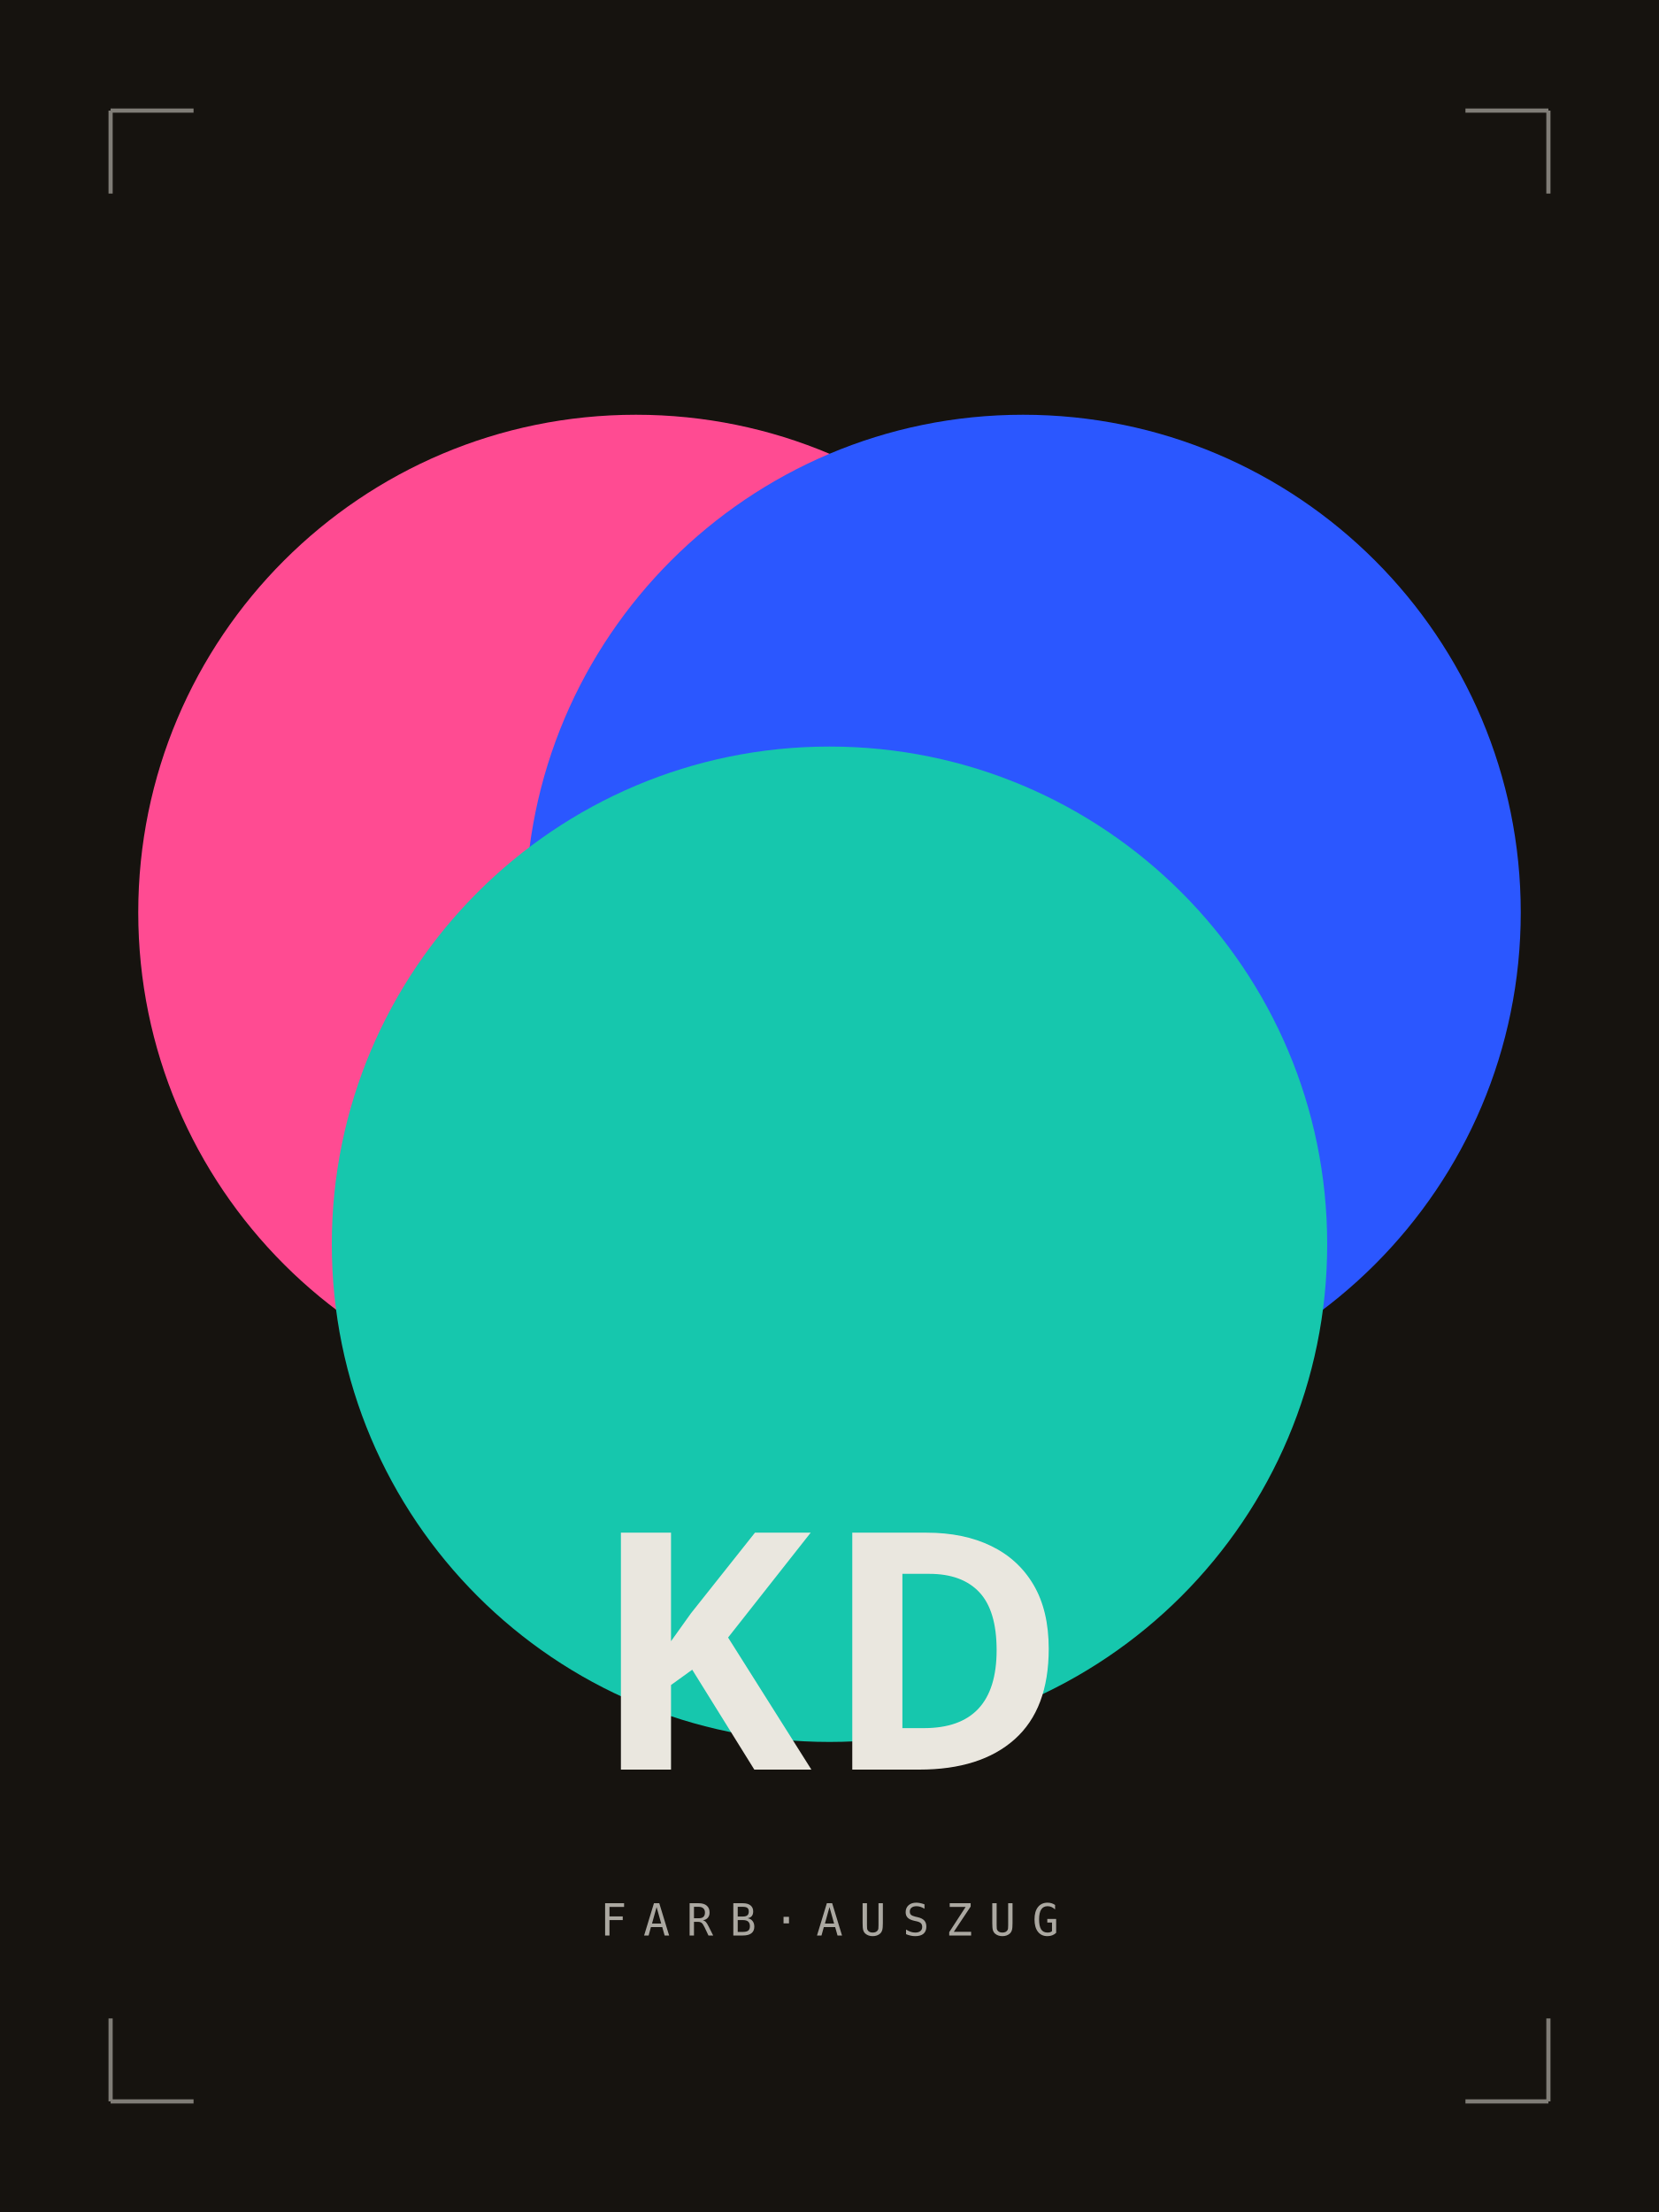
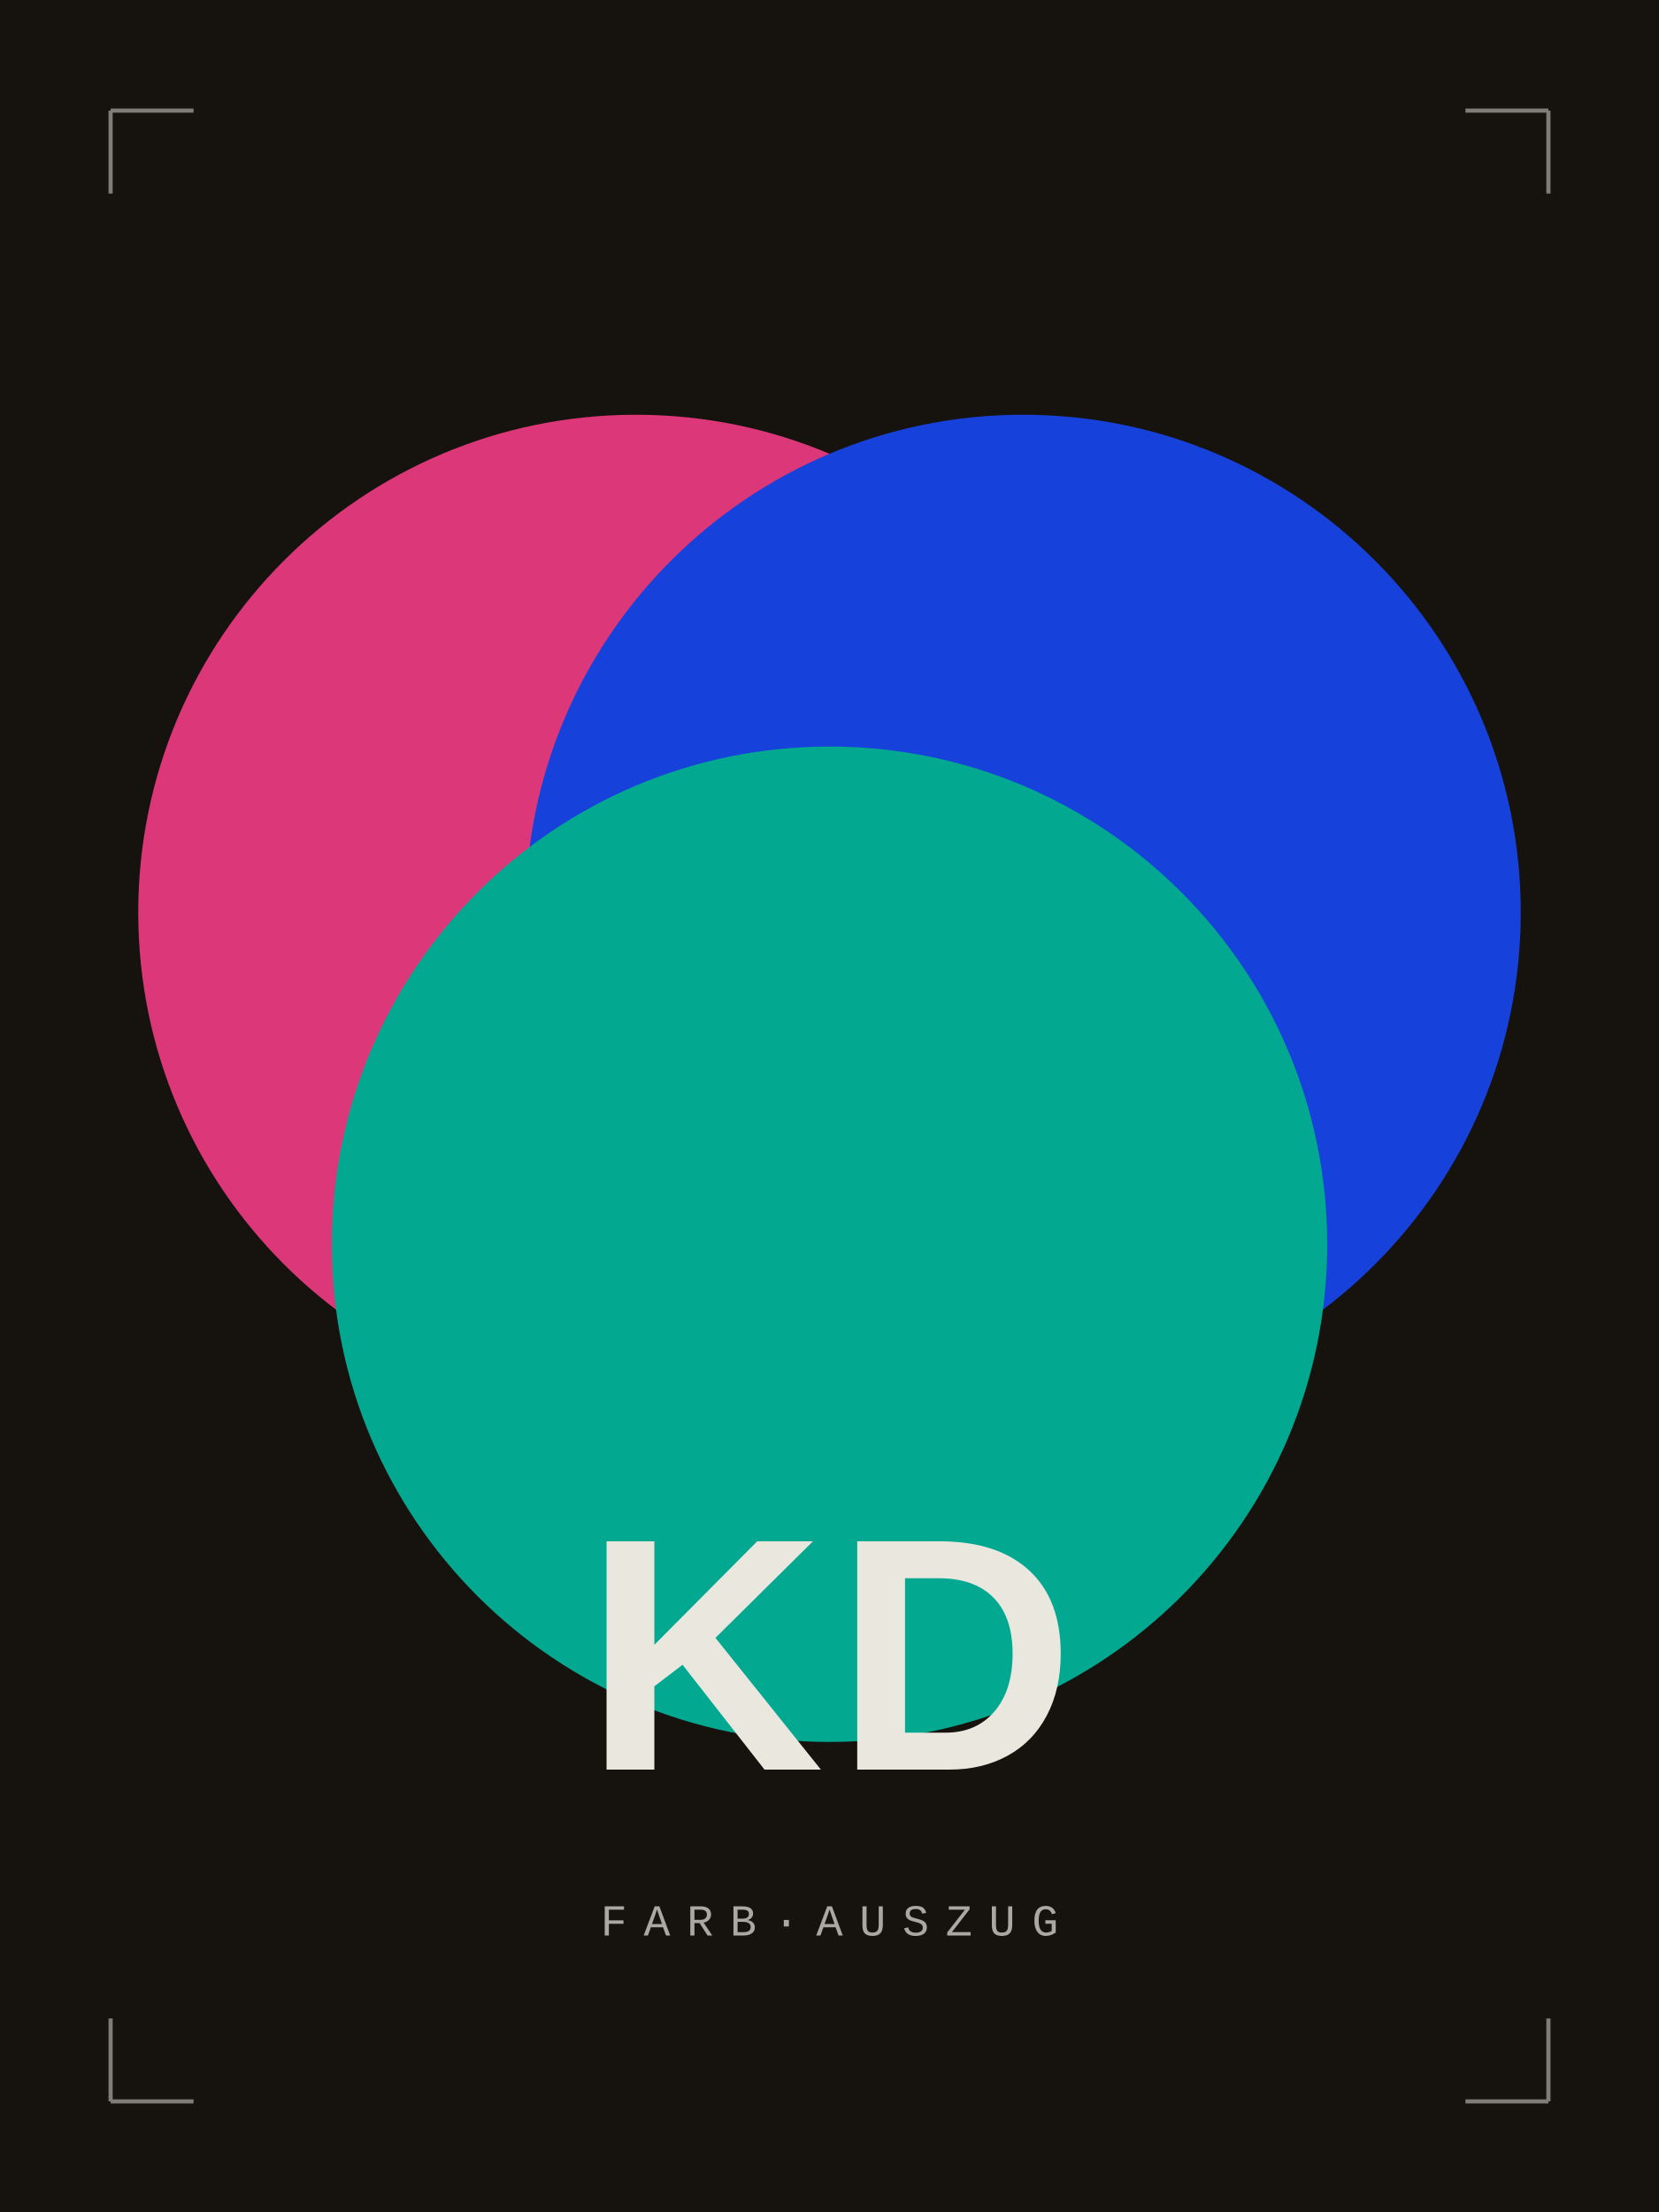
<svg xmlns="http://www.w3.org/2000/svg" viewBox="0 0 600 800">
  <rect width="600" height="800" fill="#16130F" />
-   <g style="mix-blend-mode:screen">
+   <g opacity="0.85">
    <circle cx="230" cy="330" r="180" fill="#FF3D8B" />
    <circle cx="370" cy="330" r="180" fill="#1749FF" />
    <circle cx="300" cy="450" r="180" fill="#00C2A8" />
  </g>
-   <text x="300" y="640" font-family="'Syne',sans-serif" font-weight="800" font-size="120" letter-spacing="4" text-anchor="middle" fill="#EAE7DF">KD</text>
-   <text x="300" y="700" font-family="'Space Mono',monospace" font-size="16" letter-spacing="6" text-anchor="middle" fill="#EAE7DF" opacity="0.7">FARB·AUSZUG</text>
+   <text x="300" y="640" font-family="Impact, 'Haettenschweiler', 'Arial Narrow Bold', 'Helvetica Neue', Arial, sans-serif" font-weight="800" font-size="120" letter-spacing="4" text-anchor="middle" fill="#EAE7DF">KD</text>
+   <text x="300" y="700" font-family="'SF Mono', Menlo, Monaco, Consolas, 'Courier New', monospace" font-size="16" letter-spacing="6" text-anchor="middle" fill="#EAE7DF" opacity="0.7">FARB·AUSZUG</text>
  <g stroke="#EAE7DF" stroke-width="1.5" opacity="0.5">
    <line x1="40" y1="40" x2="40" y2="70" />
    <line x1="40" y1="40" x2="70" y2="40" />
    <line x1="560" y1="40" x2="560" y2="70" />
    <line x1="560" y1="40" x2="530" y2="40" />
    <line x1="40" y1="760" x2="40" y2="730" />
    <line x1="40" y1="760" x2="70" y2="760" />
    <line x1="560" y1="760" x2="560" y2="730" />
    <line x1="560" y1="760" x2="530" y2="760" />
  </g>
</svg>
